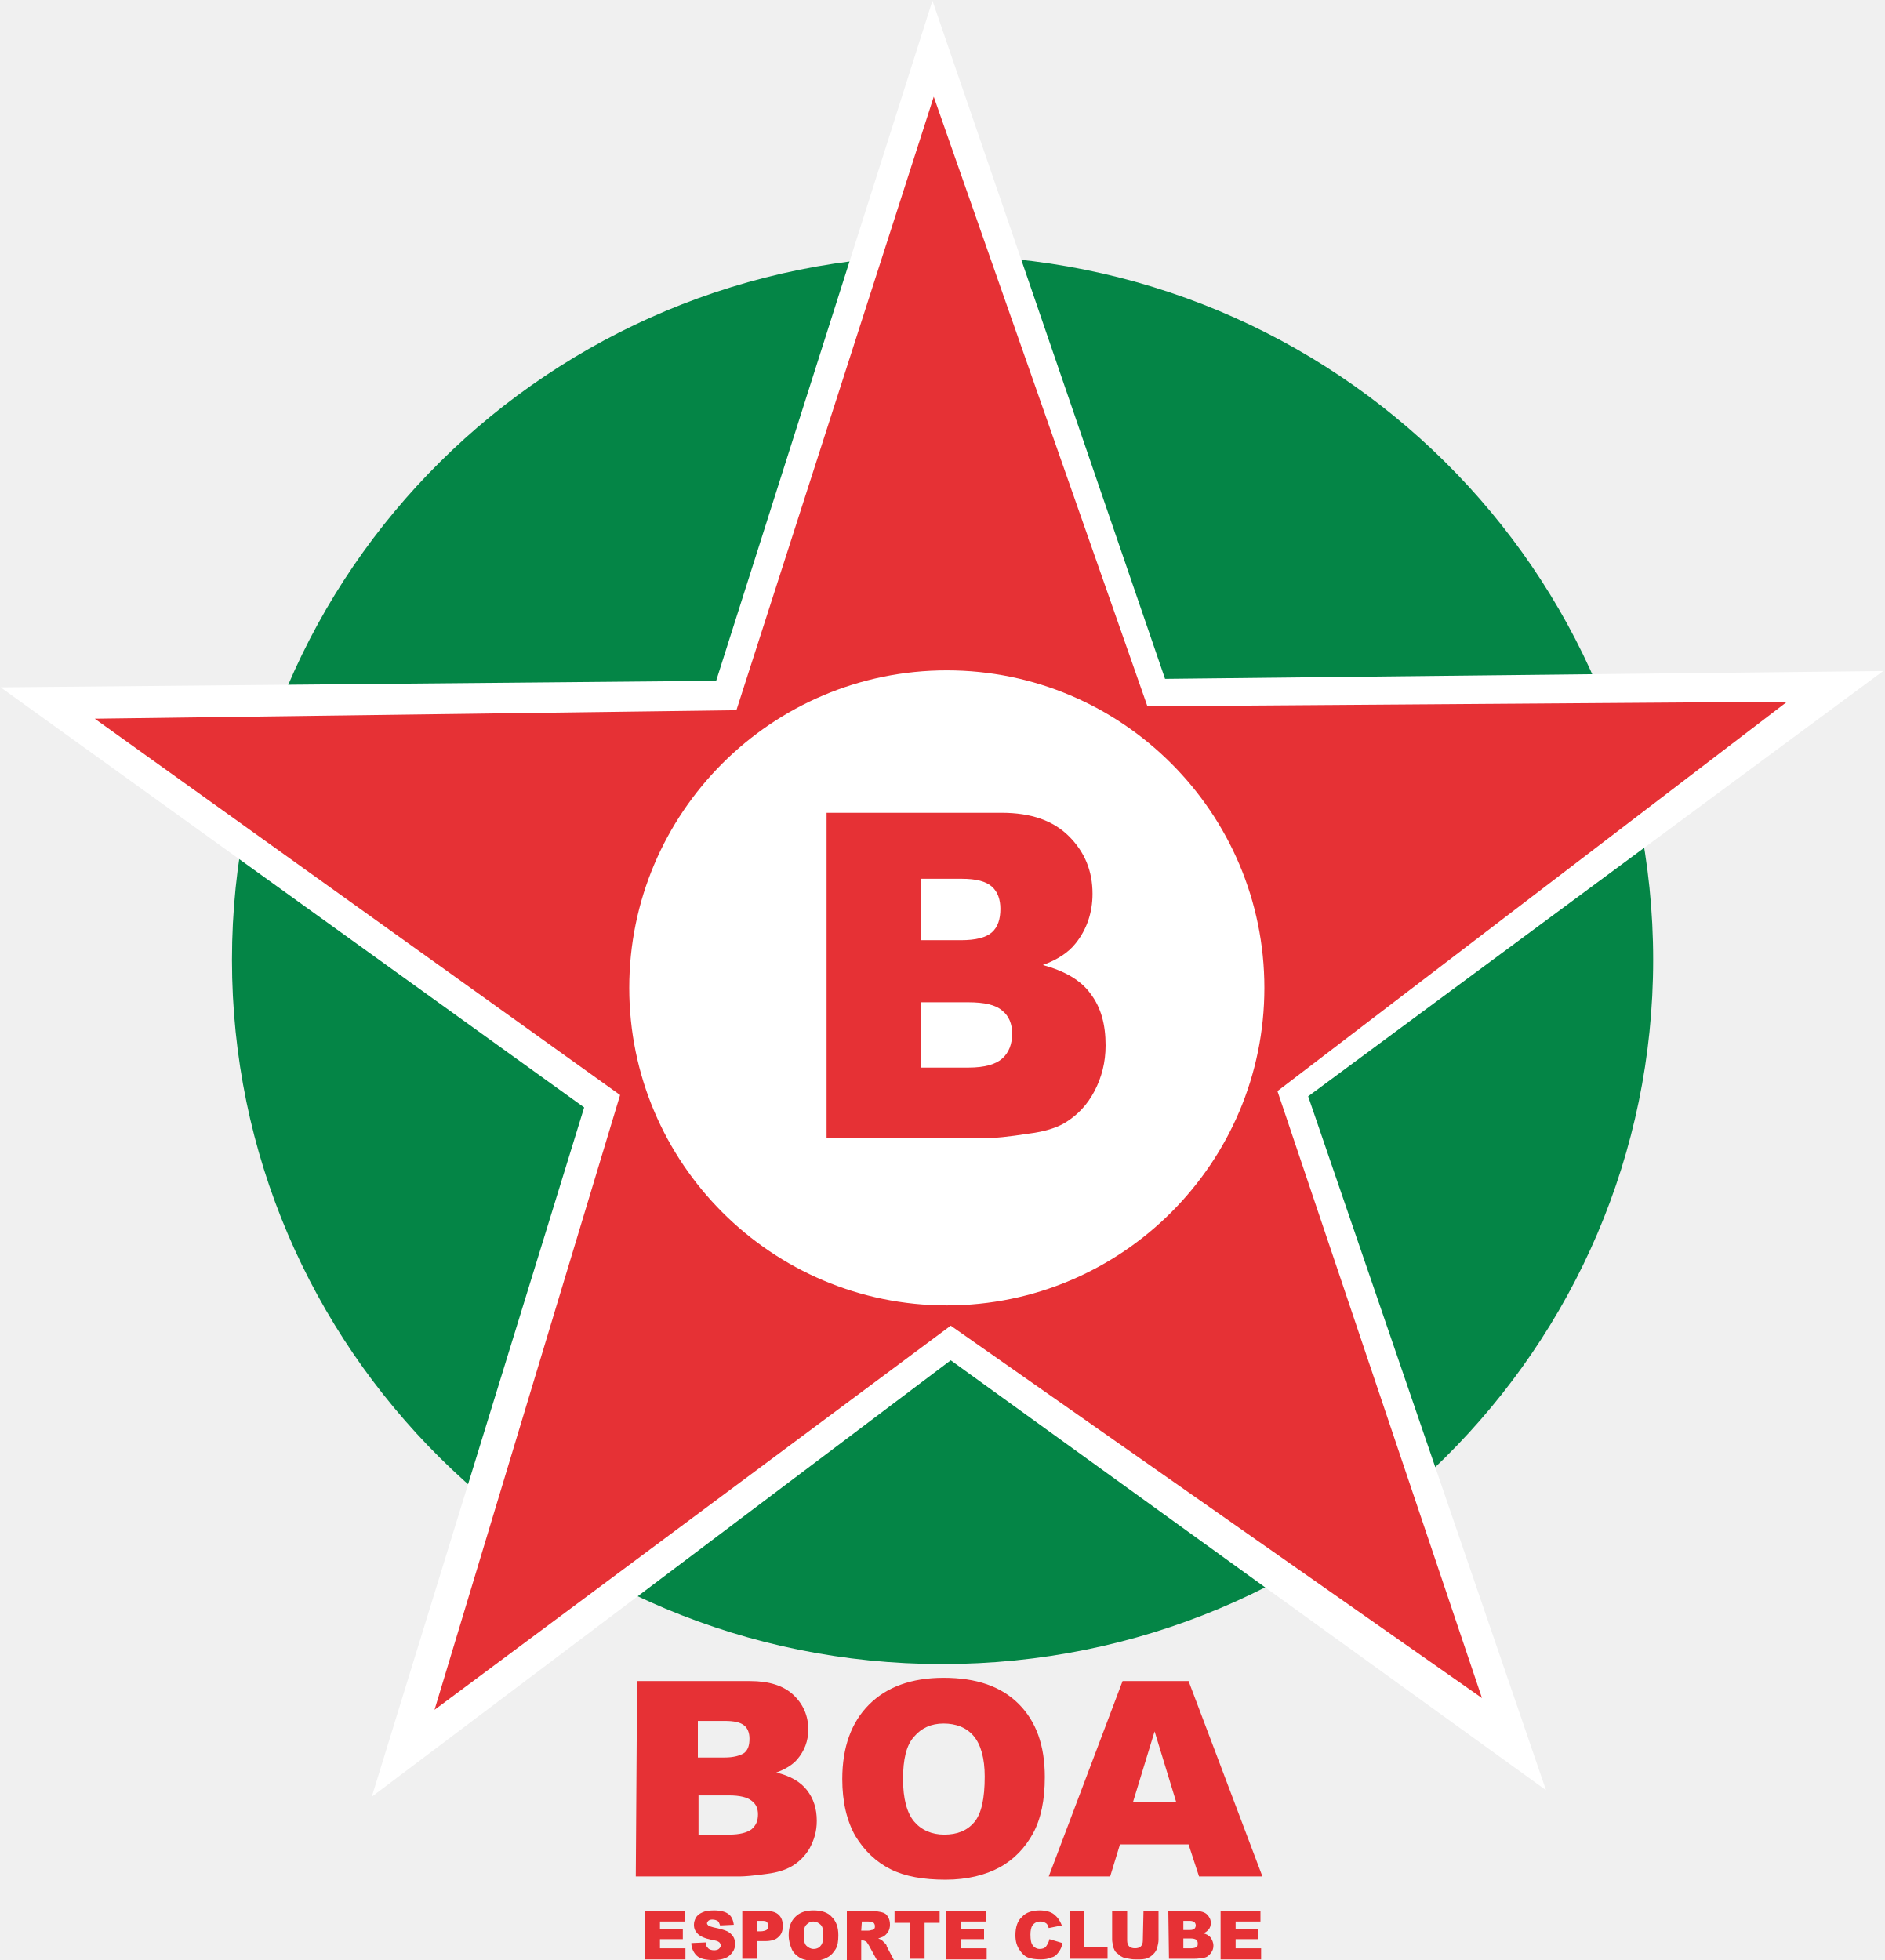
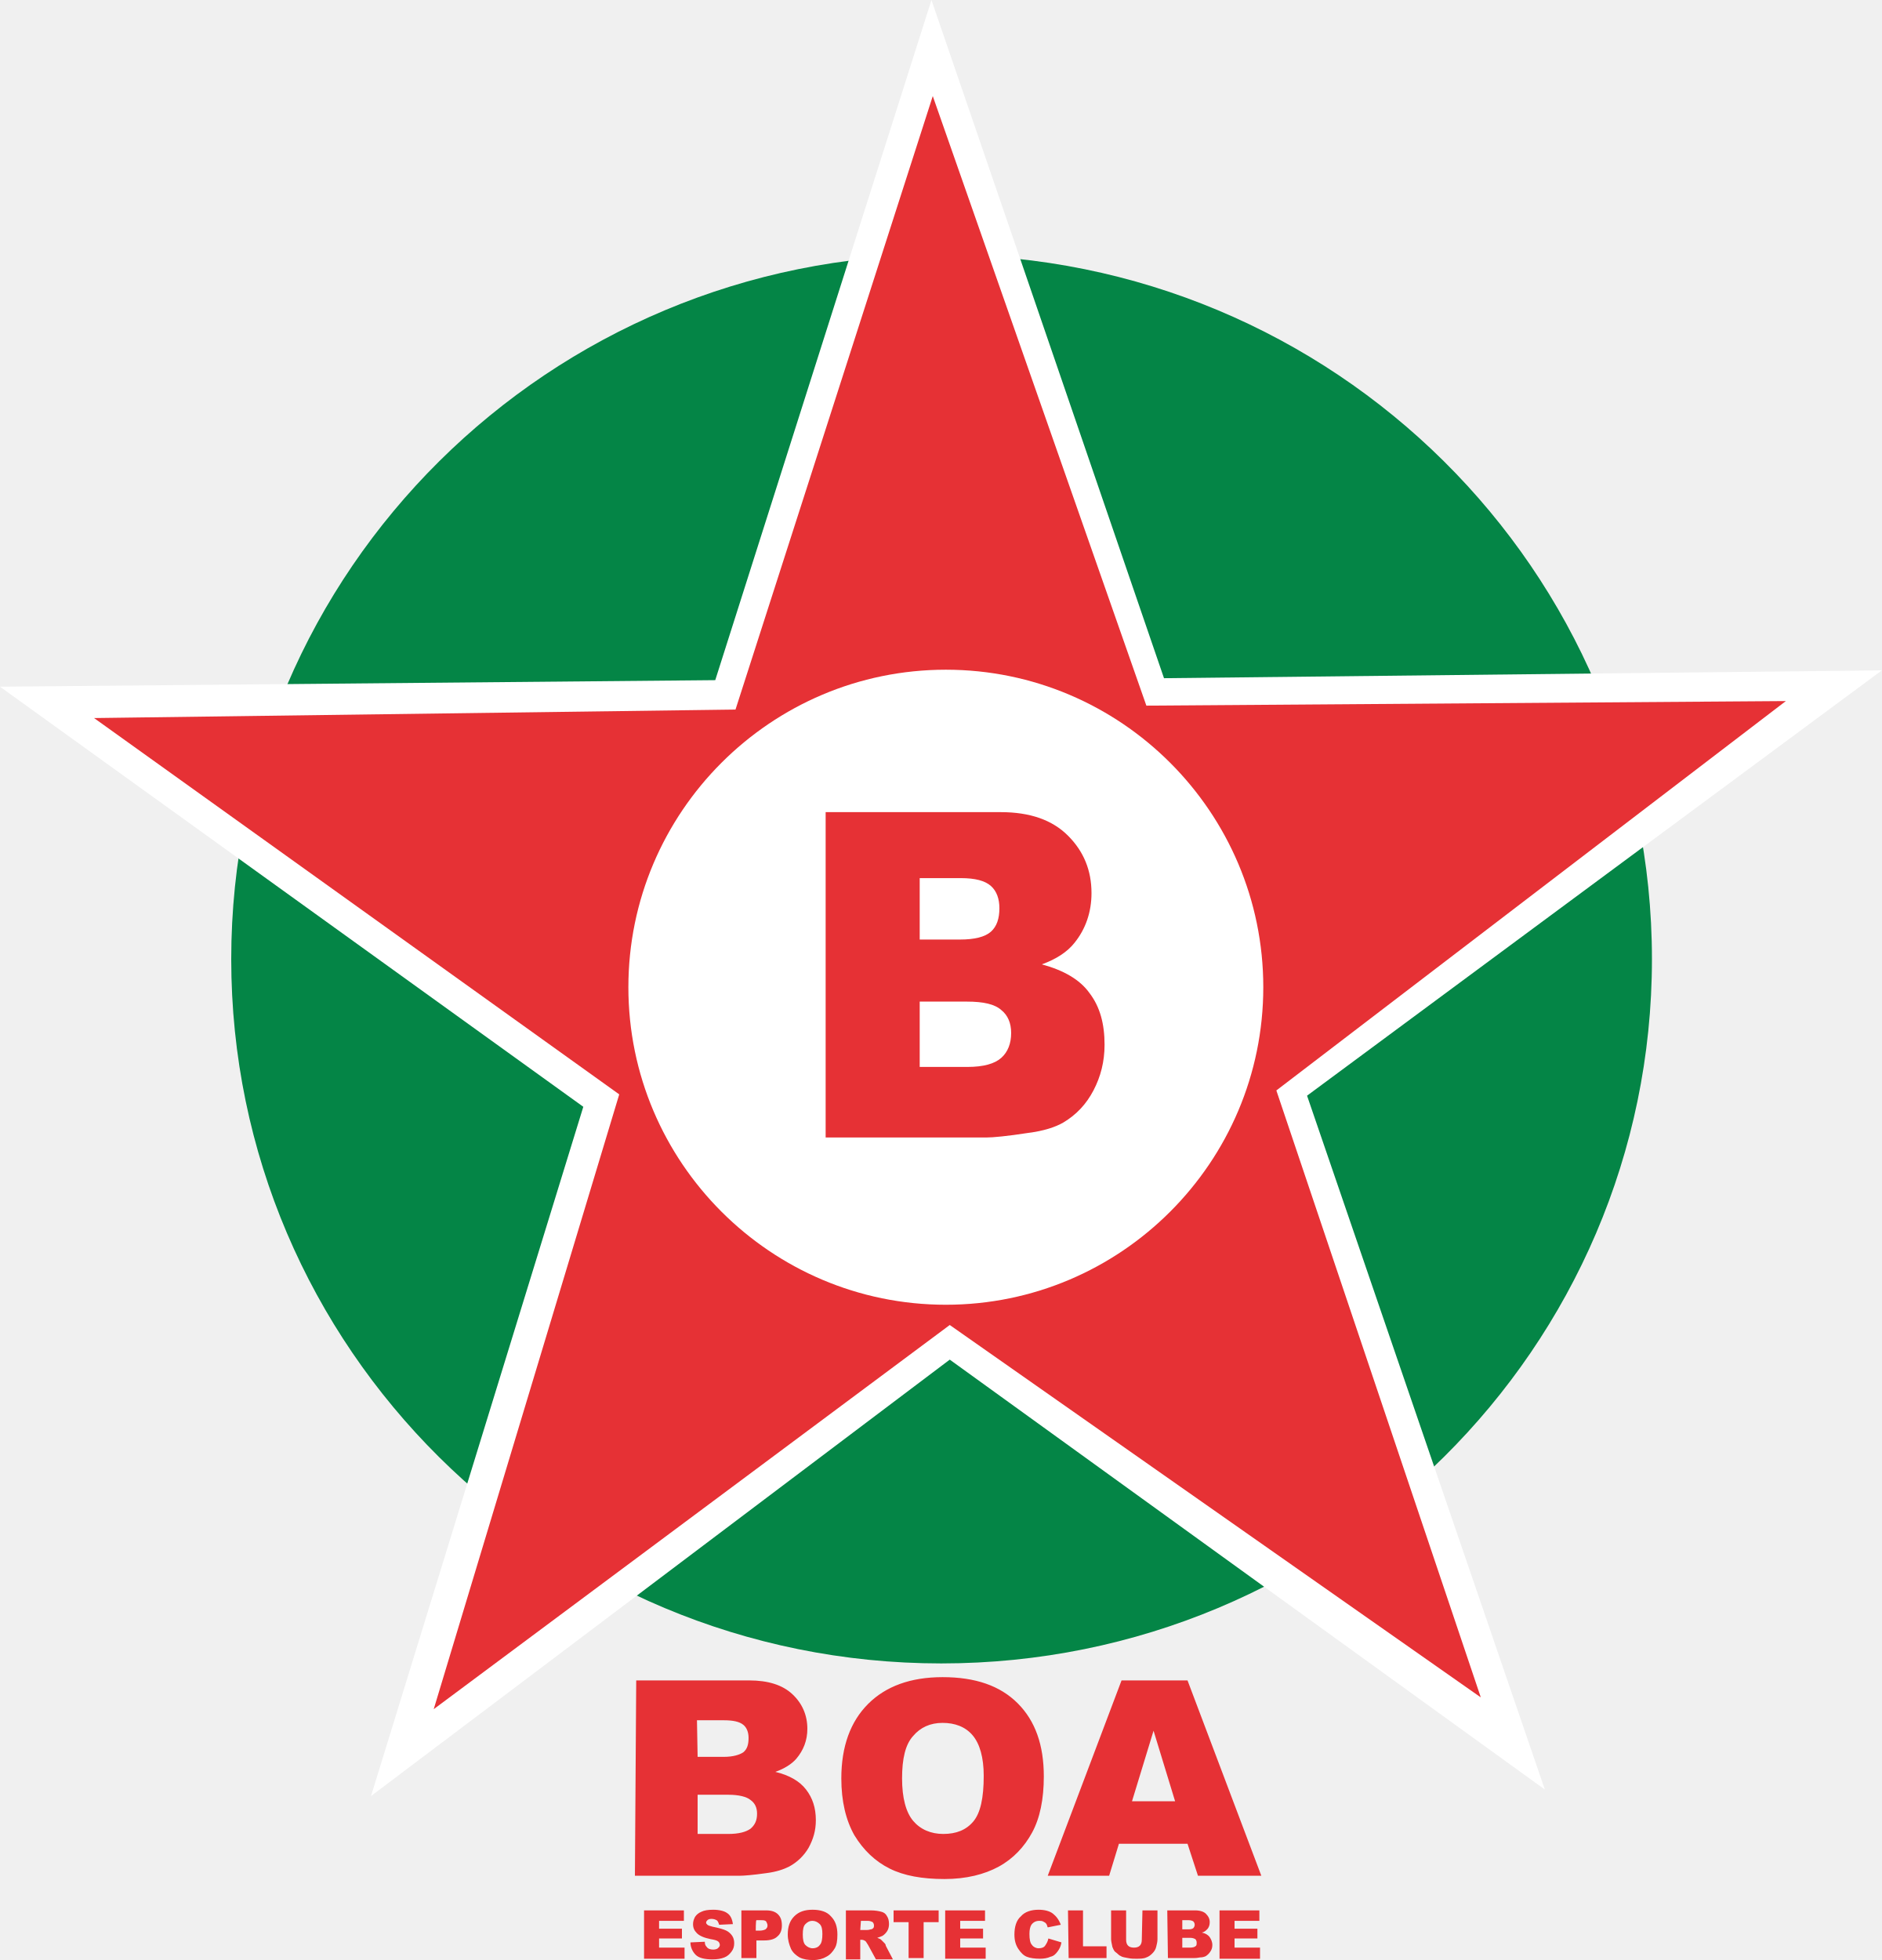
- <svg xmlns="http://www.w3.org/2000/svg" version="1.1" id="Layer_1" x="0px" y="0px" viewBox="-161 247 288.4 300" style="enable-background:new -161 247 288.4 300;" xml:space="preserve">
-   <style type="text/css">
- 	.st0{fill:#048546;}
- 	.st1{fill:#FFFFFF;}
- 	.st2{fill:#E63135;}
- </style>
+ <svg xmlns="http://www.w3.org/2000/svg" version="1.1" id="Layer_1" x="0px" y="0px" viewBox="-321.9 494.1 288.1 300" enable-background="new -321.9 494.1 288.1 300" xml:space="preserve">
  <g transform="translate(-21.5,-133.5938)">
-     <path class="st0" d="M4.7,419.7c60.1,0,108.8,48.3,108.8,107.8S64.8,635.3,4.7,635.3S-104,587-104,527.5S-55.3,419.7,4.7,419.7   L4.7,419.7z" />
-     <path class="st1" d="M3.2,380.7l35.6,103.8l109.9-1.2l-88,65.1l36.4,106.2L6,588.8l-88.6,66.8l32.5-105.5l-89.3-64.3l109.5-1   L3.2,380.7z" />
-     <path class="st2" d="M3.4,395.4l32.7,93.3L134,488l-78,59.6l31.3,92.9L6,583.5l-79,58.8l28.4-94.1l-80.4-57.6l98.2-1.3L3.4,395.4   L3.4,395.4z" />
-     <path class="st1" d="M5.4,483.2c26.8,0,48.6,21.8,48.6,48.6c0,26.8-21.8,48.6-48.6,48.6s-48.6-21.8-48.6-48.6   S-21.4,483.2,5.4,483.2L5.4,483.2z" />
-     <path class="st2" d="M-42,637.9h17.3c2.9,0,5.1,0.7,6.6,2.1c1.5,1.4,2.3,3.2,2.3,5.3c0,1.8-0.6,3.3-1.7,4.6c-0.7,0.8-1.8,1.5-3.2,2   c2.1,0.5,3.7,1.4,4.7,2.7c1,1.3,1.5,2.8,1.5,4.7c0,1.6-0.4,2.9-1.1,4.2c-0.7,1.2-1.7,2.2-3,2.9c-0.8,0.4-1.9,0.8-3.5,1   c-2.1,0.3-3.5,0.4-4.1,0.4h-16L-42,637.9L-42,637.9z M-32.6,649.6h4c1.4,0,2.4-0.3,3-0.7c0.6-0.5,0.8-1.2,0.8-2.2   c0-0.9-0.3-1.6-0.8-2c-0.6-0.5-1.6-0.7-3-0.7h-4.1V649.6L-32.6,649.6z M-32.6,661.4h4.7c1.6,0,2.7-0.3,3.4-0.8c0.7-0.6,1-1.3,1-2.3   c0-0.9-0.3-1.6-1-2.1c-0.6-0.5-1.8-0.8-3.4-0.8h-4.7V661.4z M-10.6,652.9c0-4.9,1.4-8.7,4.1-11.4c2.7-2.7,6.5-4.1,11.4-4.1   c5,0,8.8,1.3,11.5,4c2.7,2.7,4,6.4,4,11.2c0,3.5-0.6,6.4-1.8,8.6c-1.2,2.2-2.9,4-5.1,5.2c-2.2,1.2-5,1.9-8.3,1.9   c-3.4,0-6.2-0.5-8.4-1.6c-2.2-1.1-4-2.8-5.4-5.1C-9.9,659.3-10.6,656.4-10.6,652.9z M-1.3,652.9c0,3,0.6,5.2,1.7,6.5   c1.1,1.3,2.7,2,4.6,2c2,0,3.5-0.6,4.6-1.9c1.1-1.3,1.6-3.6,1.6-7c0-2.8-0.6-4.9-1.7-6.2c-1.1-1.3-2.7-1.9-4.6-1.9   c-1.9,0-3.4,0.7-4.5,2C-0.8,647.7-1.3,649.9-1.3,652.9z M42.4,662.9H31.9l-1.5,4.9H21l11.3-29.9h10.1l11.3,29.9h-9.7L42.4,662.9   L42.4,662.9z M40.5,656.4l-3.3-10.8l-3.3,10.8H40.5z" />
-     <path class="st2" d="M-13,505h26.8c4.5,0,7.9,1.2,10.3,3.6c2.4,2.4,3.6,5.3,3.6,8.8c0,2.9-0.9,5.5-2.6,7.6c-1.1,1.4-2.8,2.5-5,3.3   c3.3,0.9,5.8,2.3,7.3,4.4c1.6,2.1,2.3,4.7,2.3,7.9c0,2.6-0.6,4.9-1.7,7c-1.1,2.1-2.6,3.7-4.6,4.9c-1.2,0.7-3,1.3-5.4,1.6   c-3.2,0.5-5.4,0.7-6.4,0.7H-13L-13,505L-13,505z M1.4,524.5h6.2c2.2,0,3.8-0.4,4.7-1.2c0.9-0.8,1.3-2,1.3-3.6   c0-1.4-0.4-2.6-1.3-3.4c-0.9-0.8-2.4-1.2-4.6-1.2H1.4L1.4,524.5L1.4,524.5z M1.4,544h7.3c2.5,0,4.2-0.5,5.2-1.4   c1-0.9,1.5-2.2,1.5-3.8c0-1.5-0.5-2.7-1.5-3.5c-1-0.9-2.7-1.3-5.3-1.3H1.4V544z" />
-     <path class="st2" d="M-40.8,673.1h6.1v1.6h-3.8v1.2h3.5v1.5h-3.5v1.4h3.9v1.7h-6.2V673.1z M-33.7,678l2.2-0.1   c0,0.4,0.1,0.6,0.3,0.8c0.2,0.3,0.6,0.4,1,0.4c0.3,0,0.6-0.1,0.7-0.2c0.2-0.2,0.3-0.3,0.3-0.5c0-0.2-0.1-0.4-0.2-0.5   c-0.2-0.2-0.6-0.3-1.2-0.4c-1-0.2-1.7-0.5-2.1-0.9c-0.4-0.4-0.6-0.8-0.6-1.4c0-0.4,0.1-0.7,0.3-1.1c0.2-0.3,0.5-0.6,1-0.8   c0.4-0.2,1-0.3,1.8-0.3c0.9,0,1.7,0.2,2.1,0.5c0.5,0.3,0.8,0.9,0.9,1.7l-2.1,0.1c-0.1-0.3-0.2-0.6-0.4-0.7   c-0.2-0.1-0.4-0.2-0.8-0.2c-0.3,0-0.5,0.1-0.6,0.2c-0.1,0.1-0.2,0.2-0.2,0.4c0,0.1,0.1,0.2,0.2,0.3c0.1,0.1,0.4,0.2,0.8,0.3   c1,0.2,1.7,0.4,2.1,0.6c0.4,0.2,0.7,0.5,0.9,0.8c0.2,0.3,0.3,0.7,0.3,1.1c0,0.5-0.1,0.9-0.4,1.3c-0.3,0.4-0.6,0.7-1.1,0.9   c-0.5,0.2-1.1,0.3-1.8,0.3c-1.2,0-2.1-0.2-2.6-0.7C-33.4,679.4-33.7,678.7-33.7,678L-33.7,678z M-25.9,673.1h3.8   c0.8,0,1.4,0.2,1.8,0.6c0.4,0.4,0.6,0.9,0.6,1.7c0,0.7-0.2,1.3-0.7,1.7c-0.4,0.4-1.1,0.6-2,0.6h-1.2v2.7h-2.3L-25.9,673.1   L-25.9,673.1z M-23.7,676.2h0.6c0.4,0,0.7-0.1,0.9-0.2c0.2-0.2,0.3-0.3,0.3-0.6c0-0.2-0.1-0.4-0.2-0.6c-0.2-0.2-0.4-0.2-0.9-0.2   h-0.6C-23.7,674.6-23.7,676.2-23.7,676.2z M-18.8,676.8c0-1.2,0.3-2.1,1-2.8c0.7-0.7,1.6-1,2.8-1c1.2,0,2.2,0.3,2.8,1   c0.7,0.7,1,1.6,1,2.8c0,0.9-0.1,1.6-0.4,2.1c-0.3,0.5-0.7,1-1.3,1.3c-0.5,0.3-1.2,0.5-2,0.5c-0.8,0-1.5-0.1-2.1-0.4   c-0.5-0.3-1-0.7-1.3-1.3C-18.6,678.3-18.8,677.6-18.8,676.8L-18.8,676.8z M-16.5,676.8c0,0.7,0.1,1.3,0.4,1.6   c0.3,0.3,0.7,0.5,1.1,0.5c0.5,0,0.9-0.2,1.1-0.5c0.3-0.3,0.4-0.9,0.4-1.7c0-0.7-0.1-1.2-0.4-1.5c-0.3-0.3-0.7-0.5-1.1-0.5   c-0.5,0-0.8,0.2-1.1,0.5C-16.4,675.5-16.5,676-16.5,676.8L-16.5,676.8z M-9.9,680.4v-7.3h3.8c0.7,0,1.2,0.1,1.6,0.2   c0.4,0.1,0.7,0.3,0.9,0.7c0.2,0.3,0.3,0.7,0.3,1.2c0,0.4-0.1,0.8-0.3,1.1c-0.2,0.3-0.4,0.5-0.7,0.7c-0.2,0.1-0.5,0.2-0.8,0.3   c0.3,0.1,0.5,0.2,0.6,0.3c0.1,0.1,0.2,0.2,0.4,0.4c0.2,0.2,0.3,0.3,0.3,0.5l1.1,2.1h-2.6l-1.2-2.2c-0.2-0.3-0.3-0.5-0.4-0.6   c-0.2-0.1-0.3-0.2-0.6-0.2h-0.2v3H-9.9z M-7.7,676.1h1c0.1,0,0.3,0,0.6-0.1c0.2,0,0.3-0.1,0.4-0.2c0.1-0.1,0.1-0.3,0.1-0.4   c0-0.2-0.1-0.4-0.2-0.5c-0.2-0.1-0.4-0.2-0.8-0.2h-1L-7.7,676.1L-7.7,676.1z M-2.6,673.1h6.9v1.8H2v5.5h-2.3v-5.5h-2.3V673.1z    M5.3,673.1h6.1v1.6H7.6v1.2h3.5v1.5H7.6v1.4h3.9v1.7H5.3V673.1z M21.1,677.4l2,0.6c-0.1,0.6-0.3,1-0.6,1.4   c-0.3,0.4-0.6,0.7-1.1,0.8c-0.4,0.2-1,0.3-1.6,0.3c-0.8,0-1.5-0.1-2-0.3c-0.5-0.2-0.9-0.6-1.3-1.2c-0.4-0.6-0.6-1.3-0.6-2.2   c0-1.2,0.3-2.2,1-2.8c0.6-0.7,1.6-1,2.7-1c0.9,0,1.7,0.2,2.2,0.6c0.5,0.4,0.9,0.9,1.2,1.7l-2,0.4c-0.1-0.2-0.1-0.4-0.2-0.5   c-0.1-0.2-0.3-0.3-0.5-0.4c-0.2-0.1-0.4-0.1-0.6-0.1c-0.5,0-0.9,0.2-1.2,0.6c-0.2,0.3-0.3,0.8-0.3,1.4c0,0.8,0.1,1.4,0.4,1.7   c0.2,0.3,0.6,0.5,1,0.5c0.4,0,0.8-0.1,1-0.4C20.8,678.2,21,677.9,21.1,677.4L21.1,677.4z M24.1,673.1h2.3v5.5H30v1.8h-5.8V673.1z    M35.5,673.1h2.3v4.4c0,0.4-0.1,0.8-0.2,1.2c-0.1,0.4-0.3,0.7-0.6,1c-0.3,0.3-0.6,0.5-0.9,0.6c-0.4,0.2-1,0.2-1.6,0.2   c-0.4,0-0.7,0-1.2-0.1c-0.4-0.1-0.8-0.1-1.1-0.3c-0.3-0.1-0.5-0.4-0.8-0.6s-0.4-0.6-0.5-0.8c-0.1-0.5-0.2-0.9-0.2-1.2v-4.4H33v4.5   c0,0.4,0.1,0.7,0.3,0.9c0.2,0.2,0.5,0.3,0.9,0.3c0.4,0,0.7-0.1,0.9-0.3c0.2-0.2,0.3-0.5,0.3-0.9L35.5,673.1L35.5,673.1z    M39.3,673.1h4.3c0.7,0,1.3,0.2,1.6,0.5c0.4,0.4,0.6,0.8,0.6,1.3c0,0.4-0.1,0.8-0.4,1.1c-0.2,0.2-0.4,0.4-0.8,0.5   c0.5,0.1,0.9,0.3,1.2,0.7c0.2,0.3,0.4,0.7,0.4,1.2c0,0.4-0.1,0.7-0.3,1c-0.2,0.3-0.4,0.5-0.7,0.7c-0.2,0.1-0.5,0.2-0.9,0.2   c-0.5,0.1-0.8,0.1-1,0.1h-3.9L39.3,673.1L39.3,673.1z M41.6,676h1c0.4,0,0.6-0.1,0.7-0.2c0.1-0.1,0.2-0.3,0.2-0.5   c0-0.2-0.1-0.4-0.2-0.5c-0.1-0.1-0.4-0.2-0.7-0.2h-1L41.6,676L41.6,676z M41.6,678.8h1.2c0.4,0,0.7-0.1,0.8-0.2   c0.2-0.1,0.2-0.3,0.2-0.6c0-0.2-0.1-0.4-0.2-0.5c-0.2-0.1-0.4-0.2-0.8-0.2h-1.2V678.8z M47.3,673.1h6.1v1.6h-3.8v1.2h3.5v1.5h-3.5   v1.4h3.9v1.7h-6.2V673.1z" />
+     <path fill="#048546" d="M-156.3,666.7c60.1,0,108.8,48.3,108.8,107.8s-48.7,107.8-108.8,107.8S-265,834-265,774.5   S-216.3,666.7-156.3,666.7L-156.3,666.7z" />
+     <path fill="#FFFFFF" d="M-157.8,627.7l35.6,103.8l109.9-1.2l-88,65.1l36.4,106.2l-91.1-65.8l-88.6,66.8l32.5-105.5l-89.3-64.3   l109.5-1L-157.8,627.7z" />
+     <path fill="#E63135" d="M-157.6,642.4l32.7,93.3L-27,735l-78,59.6l31.3,92.9l-81.3-57l-79,58.8l28.4-94.1l-80.4-57.6l98.2-1.3   L-157.6,642.4L-157.6,642.4z" />
+     <path fill="#FFFFFF" d="M-155.6,730.2c26.8,0,48.6,21.8,48.6,48.6s-21.8,48.6-48.6,48.6s-48.6-21.8-48.6-48.6   S-182.4,730.2-155.6,730.2L-155.6,730.2z" />
+     <path fill="#E63135" d="M-203,884.9h17.3c2.9,0,5.1,0.7,6.6,2.1c1.5,1.4,2.3,3.2,2.3,5.3c0,1.8-0.6,3.3-1.7,4.6   c-0.7,0.8-1.8,1.5-3.2,2c2.1,0.5,3.7,1.4,4.7,2.7s1.5,2.8,1.5,4.7c0,1.6-0.4,2.9-1.1,4.2c-0.7,1.2-1.7,2.2-3,2.9   c-0.8,0.4-1.9,0.8-3.5,1c-2.1,0.3-3.5,0.4-4.1,0.4h-16L-203,884.9L-203,884.9z M-193.6,896.6h4c1.4,0,2.4-0.3,3-0.7   c0.6-0.5,0.8-1.2,0.8-2.2c0-0.9-0.3-1.6-0.8-2c-0.6-0.5-1.6-0.7-3-0.7h-4.1L-193.6,896.6L-193.6,896.6z M-193.6,908.4h4.7   c1.6,0,2.7-0.3,3.4-0.8c0.7-0.6,1-1.3,1-2.3c0-0.9-0.3-1.6-1-2.1c-0.6-0.5-1.8-0.8-3.4-0.8h-4.7V908.4z M-171.6,899.9   c0-4.9,1.4-8.7,4.1-11.4s6.5-4.1,11.4-4.1c5,0,8.8,1.3,11.5,4c2.7,2.7,4,6.4,4,11.2c0,3.5-0.6,6.4-1.8,8.6c-1.2,2.2-2.9,4-5.1,5.2   s-5,1.9-8.3,1.9c-3.4,0-6.2-0.5-8.4-1.6s-4-2.8-5.4-5.1C-170.9,906.3-171.6,903.4-171.6,899.9z M-162.3,899.9c0,3,0.6,5.2,1.7,6.5   c1.1,1.3,2.7,2,4.6,2c2,0,3.5-0.6,4.6-1.9c1.1-1.3,1.6-3.6,1.6-7c0-2.8-0.6-4.9-1.7-6.2s-2.7-1.9-4.6-1.9c-1.9,0-3.4,0.7-4.5,2   C-161.8,894.7-162.3,896.9-162.3,899.9z M-118.6,909.9h-10.5l-1.5,4.9h-9.4l11.3-29.9h10.1l11.3,29.9h-9.7L-118.6,909.9   L-118.6,909.9z M-120.5,903.4l-3.3-10.8l-3.3,10.8H-120.5z" />
+     <path fill="#E63135" d="M-174,752h26.8c4.5,0,7.9,1.2,10.3,3.6c2.4,2.4,3.6,5.3,3.6,8.8c0,2.9-0.9,5.5-2.6,7.6   c-1.1,1.4-2.8,2.5-5,3.3c3.3,0.9,5.8,2.3,7.3,4.4c1.6,2.1,2.3,4.7,2.3,7.9c0,2.6-0.6,4.9-1.7,7c-1.1,2.1-2.6,3.7-4.6,4.9   c-1.2,0.7-3,1.3-5.4,1.6c-3.2,0.5-5.4,0.7-6.4,0.7H-174V752L-174,752z M-159.6,771.5h6.2c2.2,0,3.8-0.4,4.7-1.2   c0.9-0.8,1.3-2,1.3-3.6c0-1.4-0.4-2.6-1.3-3.4c-0.9-0.8-2.4-1.2-4.6-1.2h-6.3V771.5L-159.6,771.5z M-159.6,791h7.3   c2.5,0,4.2-0.5,5.2-1.4s1.5-2.2,1.5-3.8c0-1.5-0.5-2.7-1.5-3.5c-1-0.9-2.7-1.3-5.3-1.3h-7.2V791z" />
+     <path fill="#E63135" d="M-201.8,920.1h6.1v1.6h-3.8v1.2h3.5v1.5h-3.5v1.4h3.9v1.7h-6.2V920.1z M-194.7,925l2.2-0.1   c0,0.4,0.1,0.6,0.3,0.8c0.2,0.3,0.6,0.4,1,0.4c0.3,0,0.6-0.1,0.7-0.2c0.2-0.2,0.3-0.3,0.3-0.5s-0.1-0.4-0.2-0.5   c-0.2-0.2-0.6-0.3-1.2-0.4c-1-0.2-1.7-0.5-2.1-0.9c-0.4-0.4-0.6-0.8-0.6-1.4c0-0.4,0.1-0.7,0.3-1.1c0.2-0.3,0.5-0.6,1-0.8   c0.4-0.2,1-0.3,1.8-0.3c0.9,0,1.7,0.2,2.1,0.5c0.5,0.3,0.8,0.9,0.9,1.7l-2.1,0.1c-0.1-0.3-0.2-0.6-0.4-0.7   c-0.2-0.1-0.4-0.2-0.8-0.2c-0.3,0-0.5,0.1-0.6,0.2c-0.1,0.1-0.2,0.2-0.2,0.4c0,0.1,0.1,0.2,0.2,0.3c0.1,0.1,0.4,0.2,0.8,0.3   c1,0.2,1.7,0.4,2.1,0.6c0.4,0.2,0.7,0.5,0.9,0.8s0.3,0.7,0.3,1.1c0,0.5-0.1,0.9-0.4,1.3c-0.3,0.4-0.6,0.7-1.1,0.9s-1.1,0.3-1.8,0.3   c-1.2,0-2.1-0.2-2.6-0.7C-194.4,926.4-194.7,925.7-194.7,925L-194.7,925z M-186.9,920.1h3.8c0.8,0,1.4,0.2,1.8,0.6   c0.4,0.4,0.6,0.9,0.6,1.7c0,0.7-0.2,1.3-0.7,1.7c-0.4,0.4-1.1,0.6-2,0.6h-1.2v2.7h-2.3V920.1L-186.9,920.1z M-184.7,923.2h0.6   c0.4,0,0.7-0.1,0.9-0.2c0.2-0.2,0.3-0.3,0.3-0.6c0-0.2-0.1-0.4-0.2-0.6c-0.2-0.2-0.4-0.2-0.9-0.2h-0.6   C-184.7,921.6-184.7,923.2-184.7,923.2z M-179.8,923.8c0-1.2,0.3-2.1,1-2.8s1.6-1,2.8-1s2.2,0.3,2.8,1c0.7,0.7,1,1.6,1,2.8   c0,0.9-0.1,1.6-0.4,2.1c-0.3,0.5-0.7,1-1.3,1.3c-0.5,0.3-1.2,0.5-2,0.5c-0.8,0-1.5-0.1-2.1-0.4c-0.5-0.3-1-0.7-1.3-1.3   C-179.6,925.3-179.8,924.6-179.8,923.8L-179.8,923.8z M-177.5,923.8c0,0.7,0.1,1.3,0.4,1.6c0.3,0.3,0.7,0.5,1.1,0.5   c0.5,0,0.9-0.2,1.1-0.5c0.3-0.3,0.4-0.9,0.4-1.7c0-0.7-0.1-1.2-0.4-1.5c-0.3-0.3-0.7-0.5-1.1-0.5c-0.5,0-0.8,0.2-1.1,0.5   C-177.4,922.5-177.5,923-177.5,923.8L-177.5,923.8z M-170.9,927.4v-7.3h3.8c0.7,0,1.2,0.1,1.6,0.2c0.4,0.1,0.7,0.3,0.9,0.7   c0.2,0.3,0.3,0.7,0.3,1.2c0,0.4-0.1,0.8-0.3,1.1c-0.2,0.3-0.4,0.5-0.7,0.7c-0.2,0.1-0.5,0.2-0.8,0.3c0.3,0.1,0.5,0.2,0.6,0.3   s0.2,0.2,0.4,0.4c0.2,0.2,0.3,0.3,0.3,0.5l1.1,2.1h-2.6l-1.2-2.2c-0.2-0.3-0.3-0.5-0.4-0.6c-0.2-0.1-0.3-0.2-0.6-0.2h-0.2v3h-2.2   V927.4z M-168.7,923.1h1c0.1,0,0.3,0,0.6-0.1c0.2,0,0.3-0.1,0.4-0.2c0.1-0.1,0.1-0.3,0.1-0.4c0-0.2-0.1-0.4-0.2-0.5   c-0.2-0.1-0.4-0.2-0.8-0.2h-1L-168.7,923.1L-168.7,923.1z M-163.6,920.1h6.9v1.8h-2.3v5.5h-2.3v-5.5h-2.3V920.1z M-155.7,920.1h6.1   v1.6h-3.8v1.2h3.5v1.5h-3.5v1.4h3.9v1.7h-6.2V920.1z M-139.9,924.4l2,0.6c-0.1,0.6-0.3,1-0.6,1.4s-0.6,0.7-1.1,0.8   c-0.4,0.2-1,0.3-1.6,0.3c-0.8,0-1.5-0.1-2-0.3s-0.9-0.6-1.3-1.2c-0.4-0.6-0.6-1.3-0.6-2.2c0-1.2,0.3-2.2,1-2.8c0.6-0.7,1.6-1,2.7-1   c0.9,0,1.7,0.2,2.2,0.6c0.5,0.4,0.9,0.9,1.2,1.7l-2,0.4c-0.1-0.2-0.1-0.4-0.2-0.5c-0.1-0.2-0.3-0.3-0.5-0.4   c-0.2-0.1-0.4-0.1-0.6-0.1c-0.5,0-0.9,0.2-1.2,0.6c-0.2,0.3-0.3,0.8-0.3,1.4c0,0.8,0.1,1.4,0.4,1.7c0.2,0.3,0.6,0.5,1,0.5   c0.4,0,0.8-0.1,1-0.4C-140.2,925.2-140,924.9-139.9,924.4L-139.9,924.4z M-136.9,920.1h2.3v5.5h3.6v1.8h-5.8L-136.9,920.1   L-136.9,920.1z M-125.5,920.1h2.3v4.4c0,0.4-0.1,0.8-0.2,1.2s-0.3,0.7-0.6,1s-0.6,0.5-0.9,0.6c-0.4,0.2-1,0.2-1.6,0.2   c-0.4,0-0.7,0-1.2-0.1c-0.4-0.1-0.8-0.1-1.1-0.3c-0.3-0.1-0.5-0.4-0.8-0.6c-0.3-0.2-0.4-0.6-0.5-0.8c-0.1-0.5-0.2-0.9-0.2-1.2v-4.4   h2.3v4.5c0,0.4,0.1,0.7,0.3,0.9c0.2,0.2,0.5,0.3,0.9,0.3c0.4,0,0.7-0.1,0.9-0.3c0.2-0.2,0.3-0.5,0.3-0.9L-125.5,920.1L-125.5,920.1   z M-121.7,920.1h4.3c0.7,0,1.3,0.2,1.6,0.5c0.4,0.4,0.6,0.8,0.6,1.3c0,0.4-0.1,0.8-0.4,1.1c-0.2,0.2-0.4,0.4-0.8,0.5   c0.5,0.1,0.9,0.3,1.2,0.7c0.2,0.3,0.4,0.7,0.4,1.2c0,0.4-0.1,0.7-0.3,1c-0.2,0.3-0.4,0.5-0.7,0.7c-0.2,0.1-0.5,0.2-0.9,0.2   c-0.5,0.1-0.8,0.1-1,0.1h-3.9L-121.7,920.1L-121.7,920.1z M-119.4,923h1c0.4,0,0.6-0.1,0.7-0.2c0.1-0.1,0.2-0.3,0.2-0.5   s-0.1-0.4-0.2-0.5c-0.1-0.1-0.4-0.2-0.7-0.2h-1V923L-119.4,923z M-119.4,925.8h1.2c0.4,0,0.7-0.1,0.8-0.2c0.2-0.1,0.2-0.3,0.2-0.6   c0-0.2-0.1-0.4-0.2-0.5c-0.2-0.1-0.4-0.2-0.8-0.2h-1.2V925.8z M-113.7,920.1h6.1v1.6h-3.8v1.2h3.5v1.5h-3.5v1.4h3.9v1.7h-6.2V920.1   z" />
  </g>
</svg>
